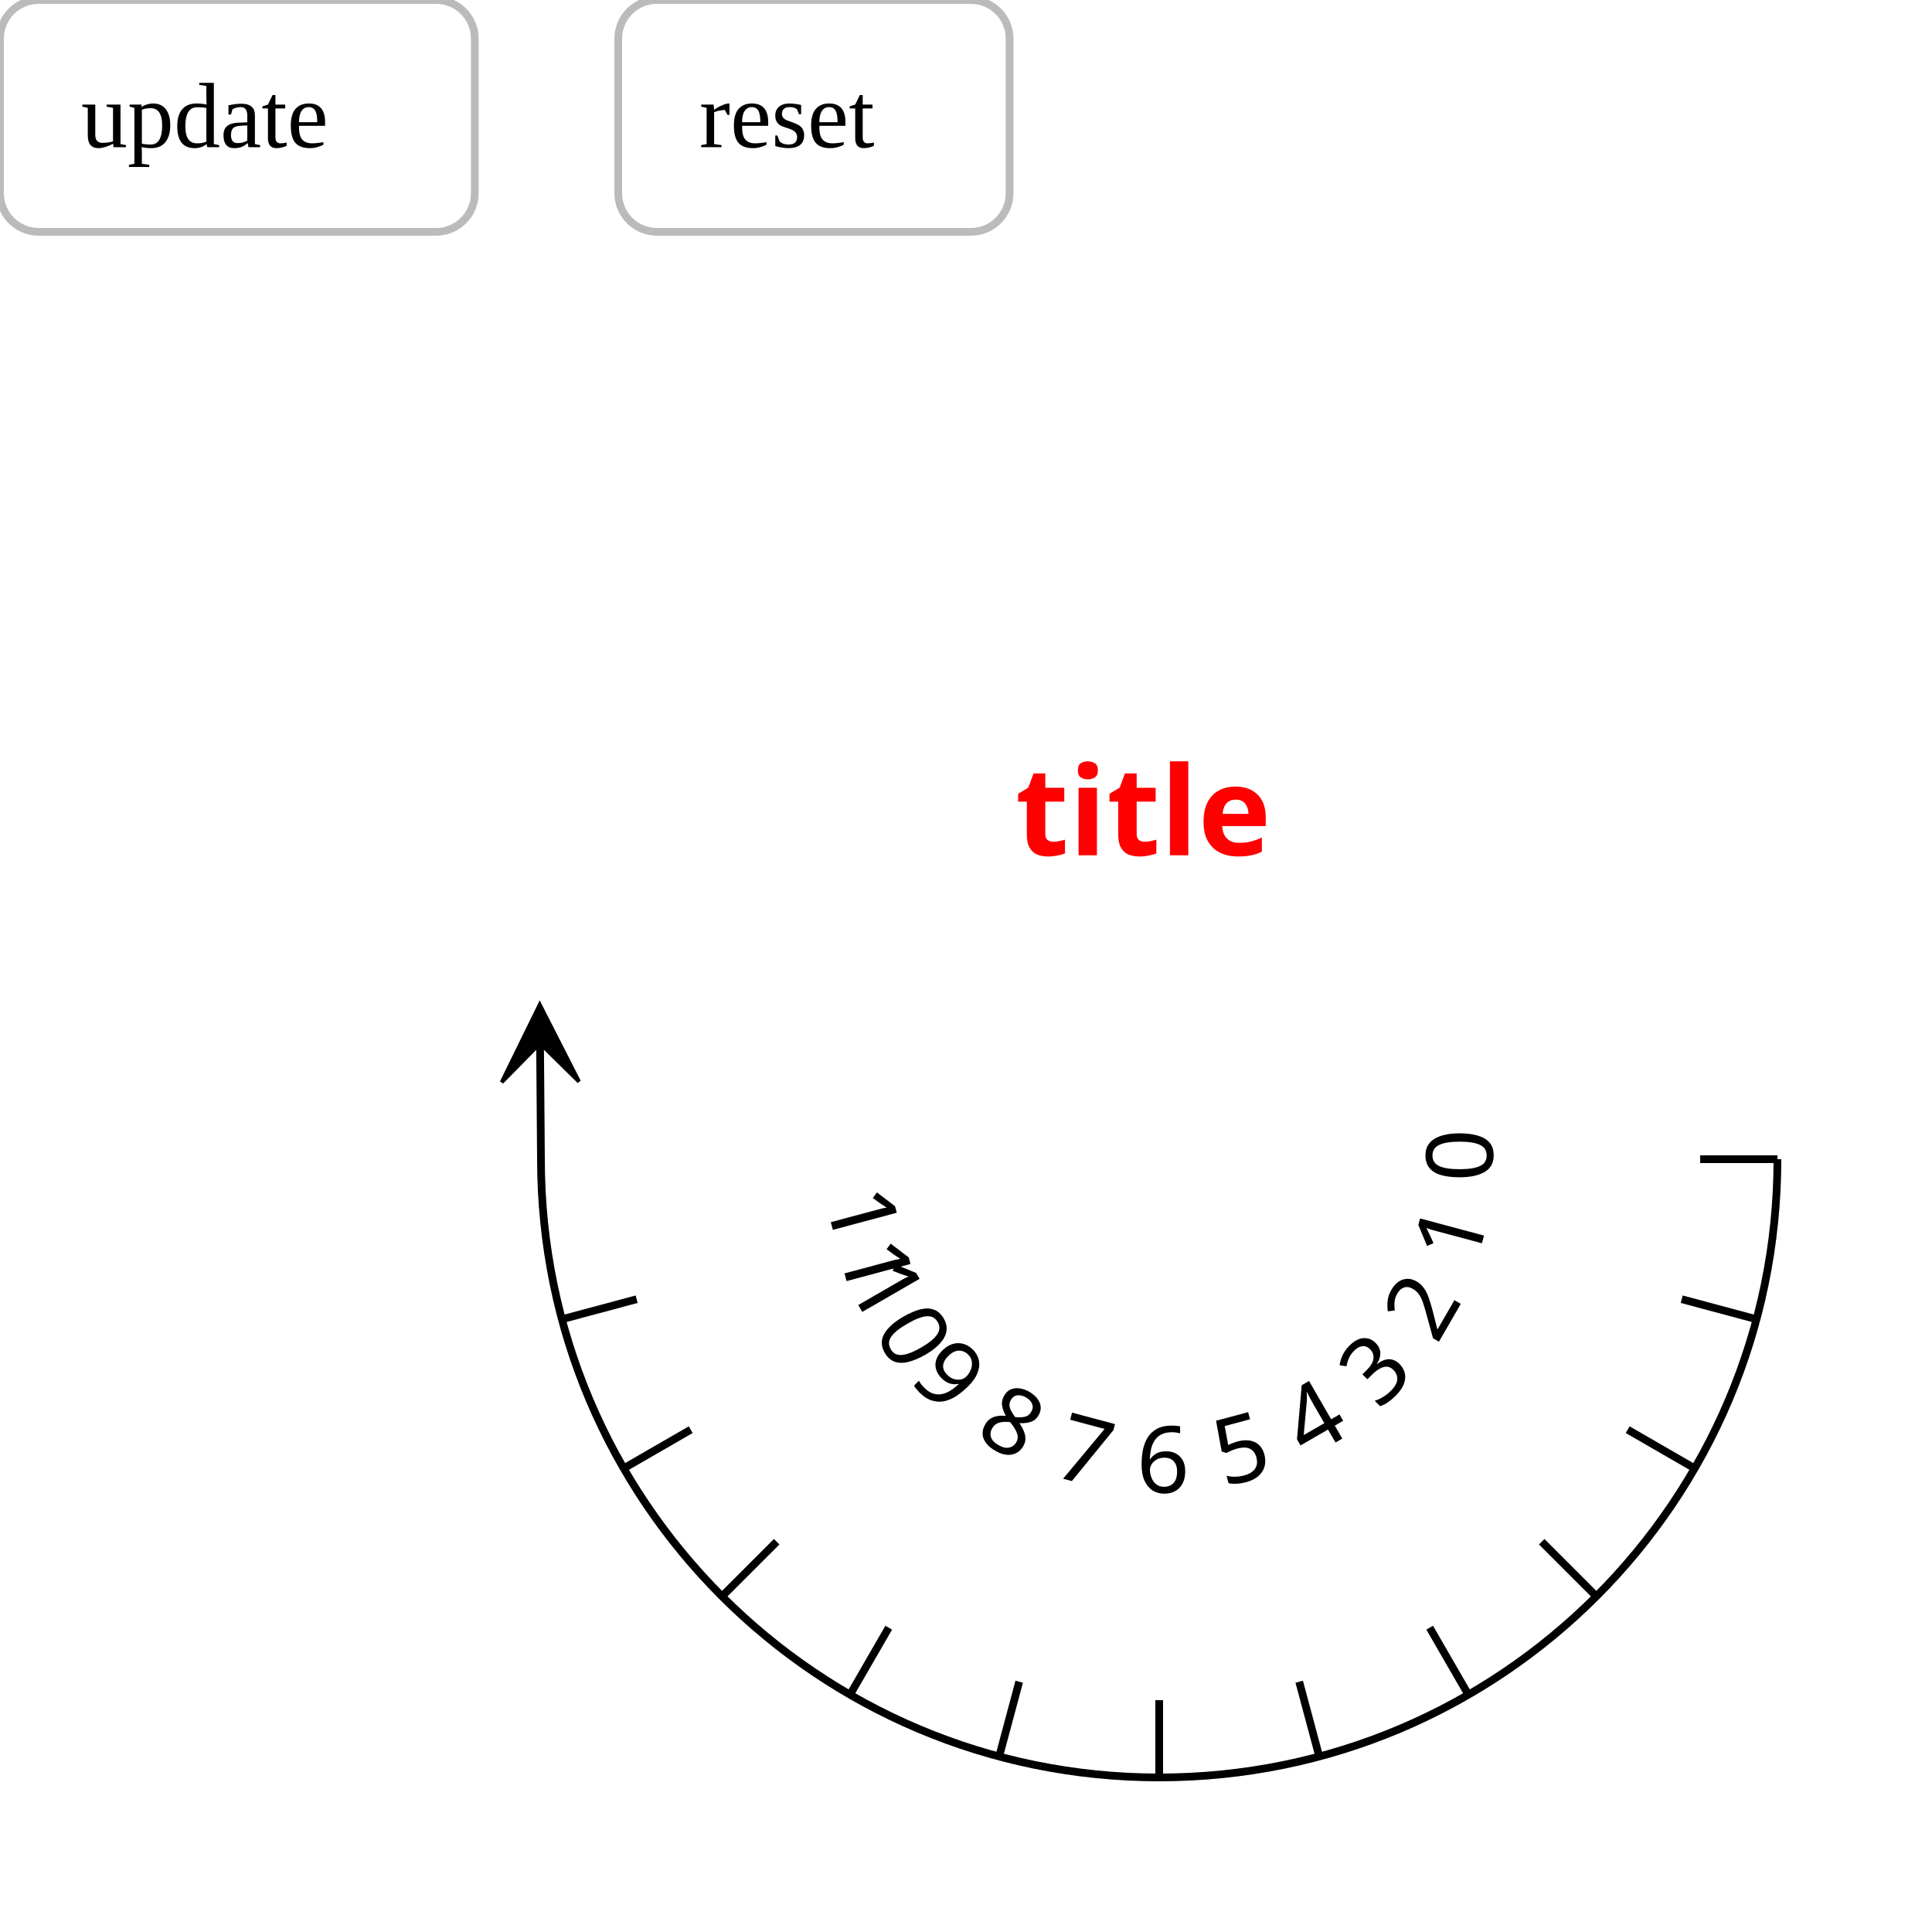
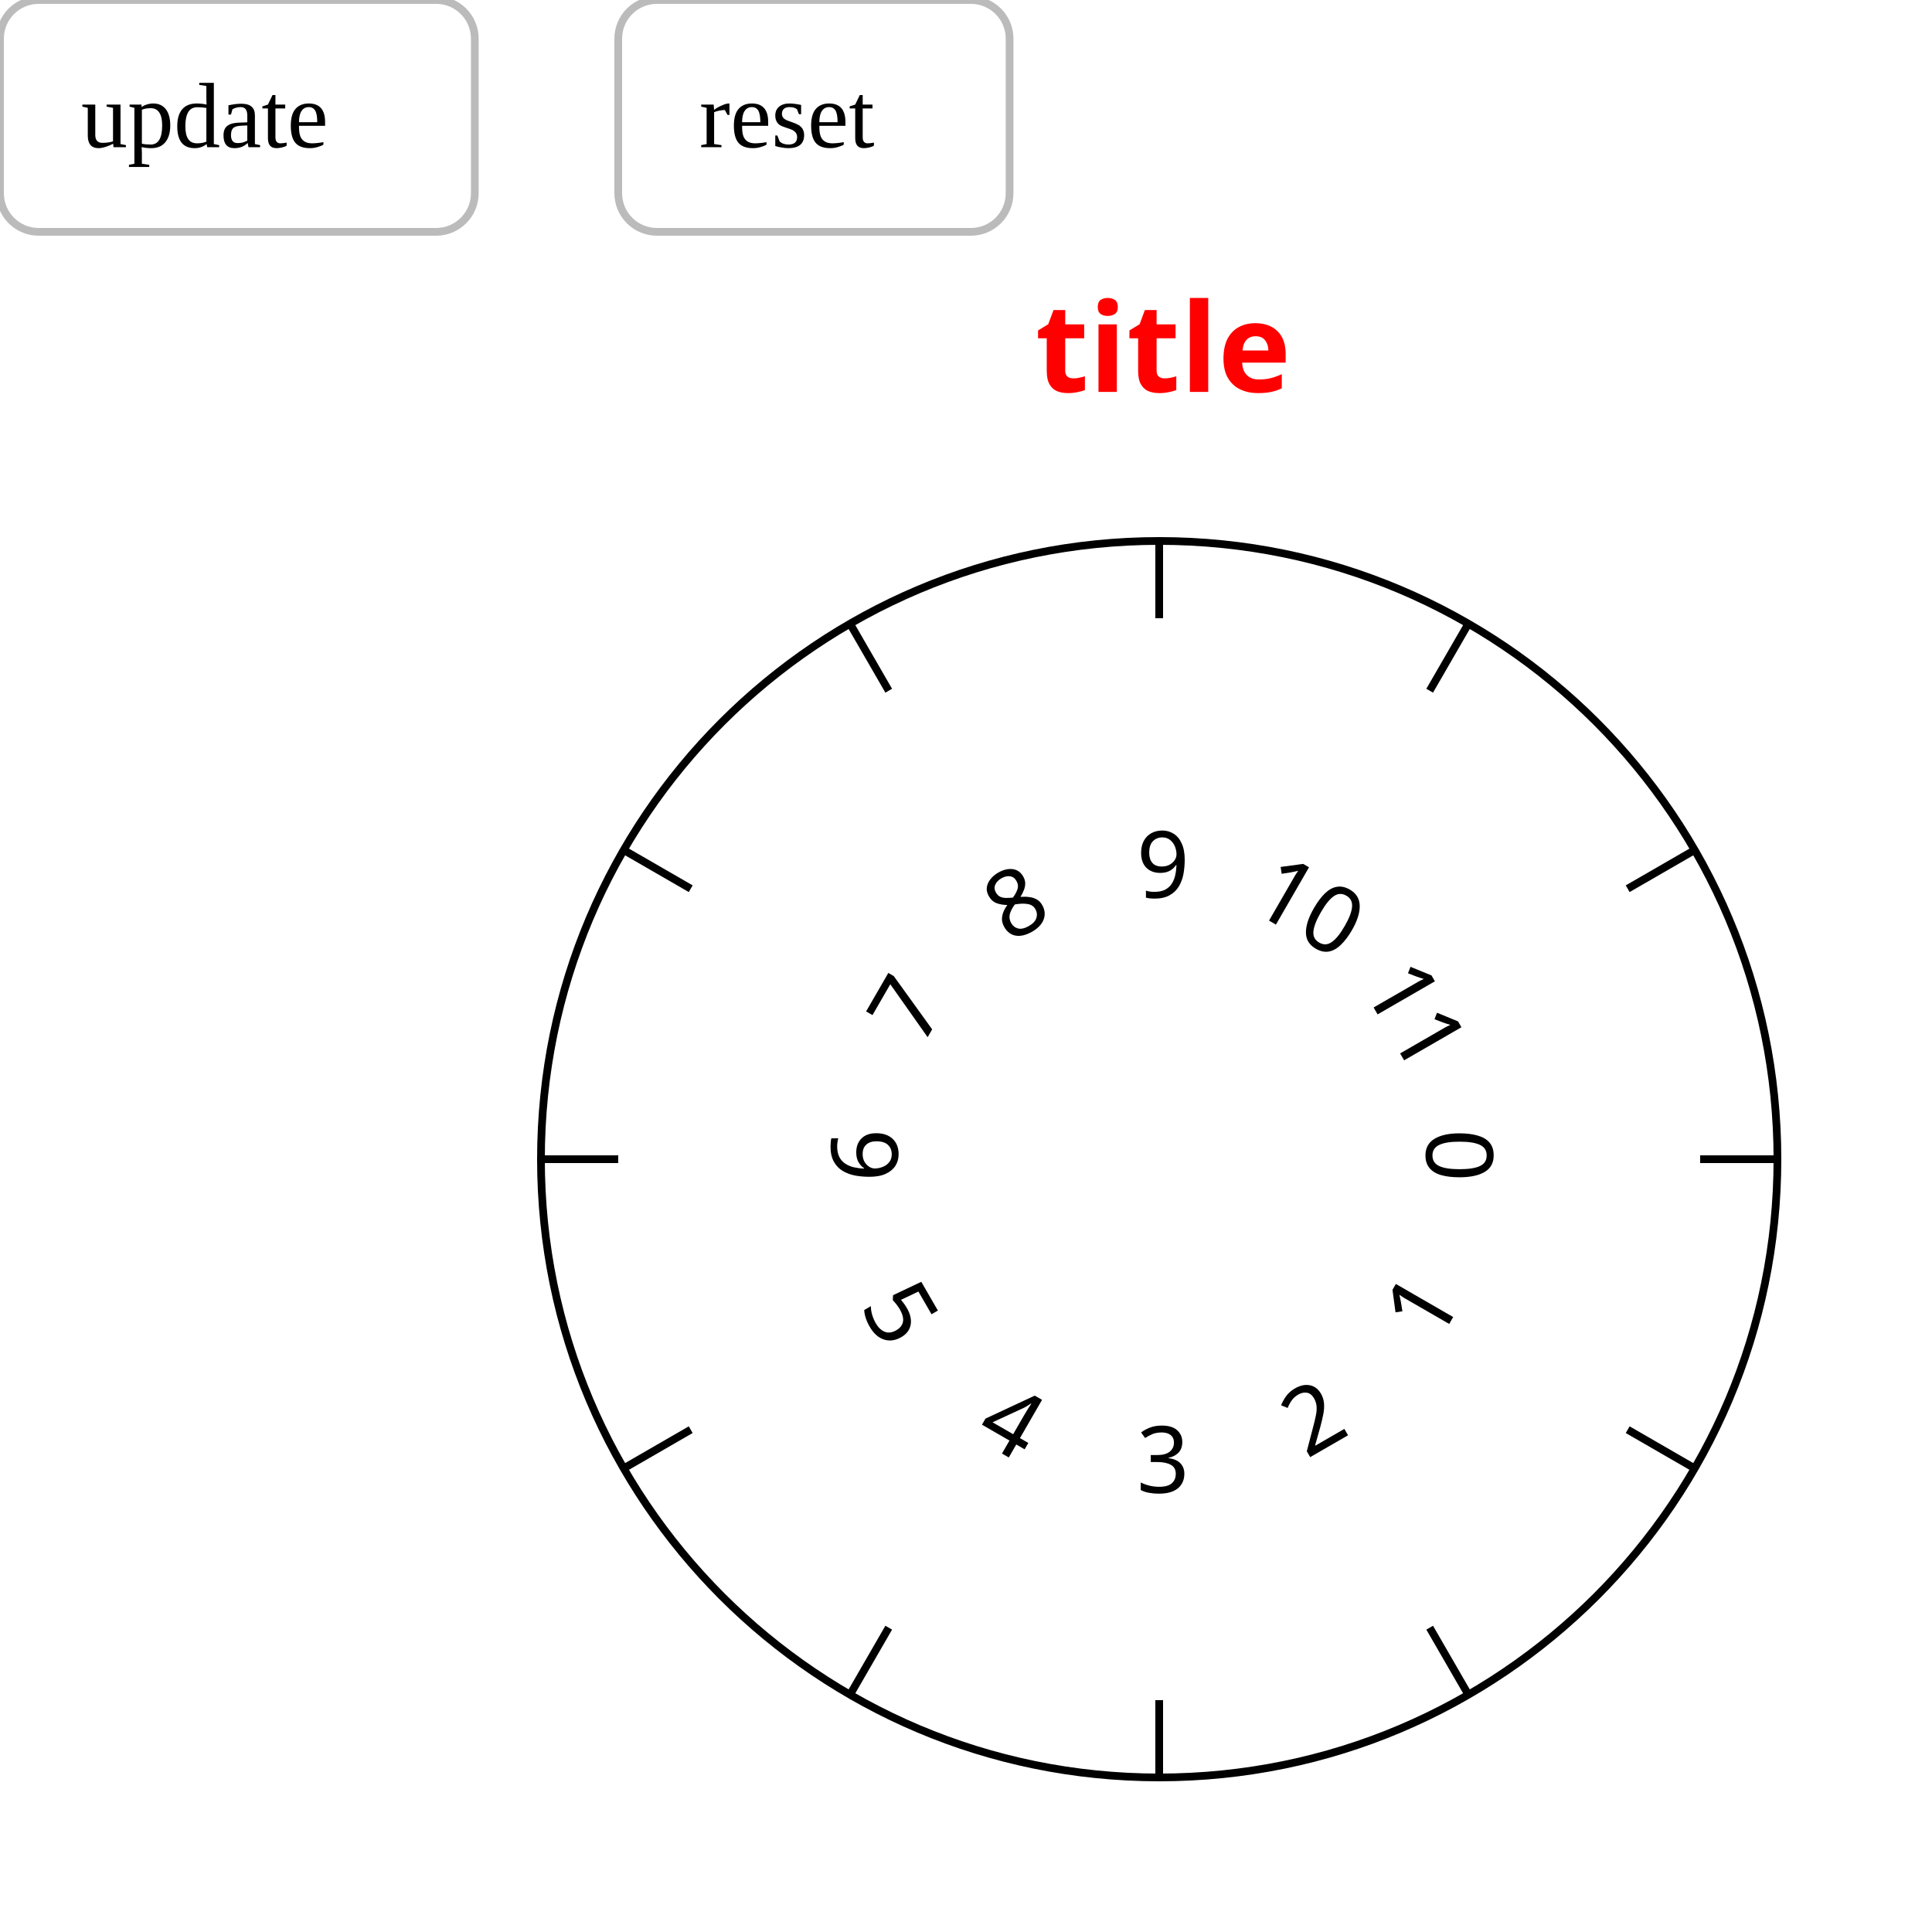
<svg xmlns="http://www.w3.org/2000/svg" width="250" height="250" style="background: transparent;" color-interpolation-filters="sRGB">
  <defs />
  <g id="g-svg-camera">
    <g id="g-root" fill="none">
-       <g id="g-svg-90" fill="none" width="250" height="250">
-         <g id="g-svg-91" fill="none">
-           <g id="g-svg-94" fill="none" class="axis-grid-group">
-             <g id="g-svg-95" fill="none" class="axis-grid">
-               <g id="g-svg-1" fill="none" class="grid-line-group">
-                 <g>
-                   <path id="g-svg-3" fill="none" class="grid-line" stroke="rgba(217,217,217,1)" stroke-width="1" stroke-dasharray="4,4" d="M 230,150 L 230,150" />
-                 </g>
-                 <g>
-                   <path id="g-svg-4" fill="none" class="grid-line" stroke="rgba(217,217,217,1)" stroke-width="1" stroke-dasharray="4,4" d="M 227.274,170.706 L 227.274,170.706" />
-                 </g>
-                 <g>
-                   <path id="g-svg-5" fill="none" class="grid-line" stroke="rgba(217,217,217,1)" stroke-width="1" stroke-dasharray="4,4" d="M 219.282,190 L 219.282,190" />
-                 </g>
-                 <g>
-                   <path id="g-svg-6" fill="none" class="grid-line" stroke="rgba(217,217,217,1)" stroke-width="1" stroke-dasharray="4,4" d="M 206.569,206.569 L 206.569,206.569" />
+       <g id="g-svg-139" fill="none" width="250" height="250">
+         <g id="g-svg-140" fill="none">
+           <g id="g-svg-1" fill="none" class="axis-grid-group">
+             <g id="g-svg-2" fill="none" class="axis-grid">
+               <g id="g-svg-3" fill="none" class="grid-line-group">
+                 <g>
+                   <path id="g-svg-5" fill="none" class="grid-line" stroke="rgba(217,217,217,1)" stroke-width="1" stroke-dasharray="4,4" d="M 230,150 L 230,150" />
+                 </g>
+                 <g>
+                   <path id="g-svg-6" fill="none" class="grid-line" stroke="rgba(217,217,217,1)" stroke-width="1" stroke-dasharray="4,4" d="M 219.282,190 L 219.282,190" />
                </g>
                <g>
                  <path id="g-svg-7" fill="none" class="grid-line" stroke="rgba(217,217,217,1)" stroke-width="1" stroke-dasharray="4,4" d="M 190,219.282 L 190,219.282" />
                </g>
                <g>
-                   <path id="g-svg-8" fill="none" class="grid-line" stroke="rgba(217,217,217,1)" stroke-width="1" stroke-dasharray="4,4" d="M 170.706,227.274 L 170.706,227.274" />
-                 </g>
-                 <g>
-                   <path id="g-svg-9" fill="none" class="grid-line" stroke="rgba(217,217,217,1)" stroke-width="1" stroke-dasharray="4,4" d="M 150,230 L 150,230" />
-                 </g>
-                 <g>
-                   <path id="g-svg-10" fill="none" class="grid-line" stroke="rgba(217,217,217,1)" stroke-width="1" stroke-dasharray="4,4" d="M 129.294,227.274 L 129.294,227.274" />
-                 </g>
-                 <g>
-                   <path id="g-svg-11" fill="none" class="grid-line" stroke="rgba(217,217,217,1)" stroke-width="1" stroke-dasharray="4,4" d="M 110,219.282 L 110,219.282" />
-                 </g>
-                 <g>
-                   <path id="g-svg-12" fill="none" class="grid-line" stroke="rgba(217,217,217,1)" stroke-width="1" stroke-dasharray="4,4" d="M 93.431,206.569 L 93.431,206.569" />
-                 </g>
-                 <g>
-                   <path id="g-svg-13" fill="none" class="grid-line" stroke="rgba(217,217,217,1)" stroke-width="1" stroke-dasharray="4,4" d="M 80.718,190 L 80.718,190" />
-                 </g>
-                 <g>
-                   <path id="g-svg-14" fill="none" class="grid-line" stroke="rgba(217,217,217,1)" stroke-width="1" stroke-dasharray="4,4" d="M 72.726,170.706 L 72.726,170.706" />
-                 </g>
-               </g>
-               <g id="g-svg-2" fill="none" class="grid-region-group" />
-             </g>
-           </g>
-           <g id="g-svg-96" fill="none" class="axis-main-group">
-             <g id="g-svg-97" fill="none" class="axis-line-group">
+                   <path id="g-svg-8" fill="none" class="grid-line" stroke="rgba(217,217,217,1)" stroke-width="1" stroke-dasharray="4,4" d="M 150,230 L 150,230" />
+                 </g>
+                 <g>
+                   <path id="g-svg-9" fill="none" class="grid-line" stroke="rgba(217,217,217,1)" stroke-width="1" stroke-dasharray="4,4" d="M 110,219.282 L 110,219.282" />
+                 </g>
+                 <g>
+                   <path id="g-svg-10" fill="none" class="grid-line" stroke="rgba(217,217,217,1)" stroke-width="1" stroke-dasharray="4,4" d="M 80.718,190 L 80.718,190" />
+                 </g>
+                 <g>
+                   <path id="g-svg-11" fill="none" class="grid-line" stroke="rgba(217,217,217,1)" stroke-width="1" stroke-dasharray="4,4" d="M 70,150 L 70,150" />
+                 </g>
+                 <g>
+                   <path id="g-svg-12" fill="none" class="grid-line" stroke="rgba(217,217,217,1)" stroke-width="1" stroke-dasharray="4,4" d="M 80.718,110 L 80.718,110" />
+                 </g>
+                 <g>
+                   <path id="g-svg-13" fill="none" class="grid-line" stroke="rgba(217,217,217,1)" stroke-width="1" stroke-dasharray="4,4" d="M 110,80.718 L 110,80.718" />
+                 </g>
+                 <g>
+                   <path id="g-svg-14" fill="none" class="grid-line" stroke="rgba(217,217,217,1)" stroke-width="1" stroke-dasharray="4,4" d="M 150,70 L 150,70" />
+                 </g>
+                 <g>
+                   <path id="g-svg-15" fill="none" class="grid-line" stroke="rgba(217,217,217,1)" stroke-width="1" stroke-dasharray="4,4" d="M 190,80.718 L 190,80.718" />
+                 </g>
+                 <g>
+                   <path id="g-svg-16" fill="none" class="grid-line" stroke="rgba(217,217,217,1)" stroke-width="1" stroke-dasharray="4,4" d="M 219.282,110 L 219.282,110" />
+                 </g>
+               </g>
+               <g id="g-svg-4" fill="none" class="grid-region-group" />
+             </g>
+           </g>
+           <g id="g-svg-17" fill="none" class="axis-main-group">
+             <g id="g-svg-18" fill="none" class="axis-line-group">
              <g>
-                 <path id="g-svg-98" fill="none" d="M 230,150 A 80 80 0 0 1 70 150 L 69.882,135" class="axis-line" stroke-width="1" stroke="rgba(0,0,0,1)" />
-                 <g transform="matrix(0.003927,0.499985,-0.499985,0.003927,69.88219,135.0005)">
-                   <path id="g-svg-17" fill="rgba(0,0,0,1)" d="M 10,10 L -10,0 L 10,-10 L 0,0 L 10,10 Z" stroke-width="1" stroke="rgba(0,0,0,1)" />
-                 </g>
-               </g>
-             </g>
-             <g id="g-svg-102" fill="none" class="axis-tick-group">
-               <g id="g-svg-103" fill="none" class="axis-tick" transform="matrix(1,0,0,1,230,150)">
-                 <g>
-                   <line id="g-svg-18" fill="none" x1="0" y1="0" x2="-10" y2="0" class="axis-tick-item" stroke-width="1" stroke="rgba(0,0,0,1)" />
-                 </g>
-               </g>
-               <g id="g-svg-104" fill="none" class="axis-tick" transform="matrix(1,0,0,1,227.2741,170.7055)">
-                 <g>
-                   <line id="g-svg-19" fill="none" x1="0" y1="0" x2="-9.659" y2="-2.588" class="axis-tick-item" stroke-width="1" stroke="rgba(0,0,0,1)" />
-                 </g>
-               </g>
-               <g id="g-svg-105" fill="none" class="axis-tick" transform="matrix(1,0,0,1,219.282,190)">
-                 <g>
-                   <line id="g-svg-20" fill="none" x1="0" y1="0" x2="-8.66" y2="-5" class="axis-tick-item" stroke-width="1" stroke="rgba(0,0,0,1)" />
-                 </g>
-               </g>
-               <g id="g-svg-106" fill="none" class="axis-tick" transform="matrix(1,0,0,1,206.5685,206.5685)">
-                 <g>
-                   <line id="g-svg-21" fill="none" x1="0" y1="0" x2="-7.071" y2="-7.071" class="axis-tick-item" stroke-width="1" stroke="rgba(0,0,0,1)" />
-                 </g>
-               </g>
-               <g id="g-svg-107" fill="none" class="axis-tick" transform="matrix(1,0,0,1,190,219.282)">
-                 <g>
-                   <line id="g-svg-22" fill="none" x1="0" y1="0" x2="-5" y2="-8.66" class="axis-tick-item" stroke-width="1" stroke="rgba(0,0,0,1)" />
-                 </g>
-               </g>
-               <g id="g-svg-108" fill="none" class="axis-tick" transform="matrix(1,0,0,1,170.7055,227.2741)">
-                 <g>
-                   <line id="g-svg-23" fill="none" x1="0" y1="0" x2="-2.588" y2="-9.659" class="axis-tick-item" stroke-width="1" stroke="rgba(0,0,0,1)" />
-                 </g>
-               </g>
-               <g id="g-svg-109" fill="none" class="axis-tick" transform="matrix(1,0,0,1,150,230)">
-                 <g>
-                   <line id="g-svg-24" fill="none" x1="0" y1="0" x2="-6.123233995736766e-16" y2="-10" class="axis-tick-item" stroke-width="1" stroke="rgba(0,0,0,1)" />
-                 </g>
-               </g>
-               <g id="g-svg-110" fill="none" class="axis-tick" transform="matrix(1,0,0,1,129.2945,227.2741)">
-                 <g>
-                   <line id="g-svg-25" fill="none" x1="0" y1="0" x2="2.588" y2="-9.659" class="axis-tick-item" stroke-width="1" stroke="rgba(0,0,0,1)" />
-                 </g>
-               </g>
-               <g id="g-svg-111" fill="none" class="axis-tick" transform="matrix(1,0,0,1,110,219.282)">
-                 <g>
-                   <line id="g-svg-26" fill="none" x1="0" y1="0" x2="5" y2="-8.66" class="axis-tick-item" stroke-width="1" stroke="rgba(0,0,0,1)" />
-                 </g>
-               </g>
-               <g id="g-svg-112" fill="none" class="axis-tick" transform="matrix(1,0,0,1,93.43146,206.5685)">
-                 <g>
-                   <line id="g-svg-27" fill="none" x1="0" y1="0" x2="7.071" y2="-7.071" class="axis-tick-item" stroke-width="1" stroke="rgba(0,0,0,1)" />
-                 </g>
-               </g>
-               <g id="g-svg-113" fill="none" class="axis-tick" transform="matrix(1,0,0,1,80.71796,190)">
-                 <g>
-                   <line id="g-svg-28" fill="none" x1="0" y1="0" x2="8.66" y2="-5" class="axis-tick-item" stroke-width="1" stroke="rgba(0,0,0,1)" />
-                 </g>
-               </g>
-               <g id="g-svg-114" fill="none" class="axis-tick" transform="matrix(1,0,0,1,72.72594,170.7055)">
-                 <g>
-                   <line id="g-svg-29" fill="none" x1="0" y1="0" x2="9.659" y2="-2.588" class="axis-tick-item" stroke-width="1" stroke="rgba(0,0,0,1)" />
-                 </g>
-               </g>
-             </g>
-             <g id="g-svg-127" fill="none" class="axis-label-group">
-               <g id="g-svg-128" fill="none" class="axis-label" transform="matrix(1,0,0,1,200,150)">
+                 <path id="g-svg-19" fill="none" class="axis-line" d="M 230,150 A 80 80 0 1 0 70 150 A 80 80 0 1 0 230 150" stroke-width="1" stroke="rgba(0,0,0,1)" />
+               </g>
+             </g>
+             <g id="g-svg-21" fill="none" class="axis-tick-group">
+               <g id="g-svg-22" fill="none" transform="matrix(1,0,0,1,230,150)" class="axis-tick">
+                 <g>
+                   <line id="g-svg-34" fill="none" x1="0" y1="0" x2="-10" y2="0" class="axis-tick-item" stroke-width="1" stroke="rgba(0,0,0,1)" />
+                 </g>
+               </g>
+               <g id="g-svg-23" fill="none" transform="matrix(1,0,0,1,219.282,190)" class="axis-tick">
+                 <g>
+                   <line id="g-svg-35" fill="none" x1="0" y1="0" x2="-8.66" y2="-5" class="axis-tick-item" stroke-width="1" stroke="rgba(0,0,0,1)" />
+                 </g>
+               </g>
+               <g id="g-svg-24" fill="none" transform="matrix(1,0,0,1,190,219.282)" class="axis-tick">
+                 <g>
+                   <line id="g-svg-36" fill="none" x1="0" y1="0" x2="-5" y2="-8.66" class="axis-tick-item" stroke-width="1" stroke="rgba(0,0,0,1)" />
+                 </g>
+               </g>
+               <g id="g-svg-25" fill="none" transform="matrix(1,0,0,1,150,230)" class="axis-tick">
+                 <g>
+                   <line id="g-svg-37" fill="none" x1="0" y1="0" x2="-6.123233995736766e-16" y2="-10" class="axis-tick-item" stroke-width="1" stroke="rgba(0,0,0,1)" />
+                 </g>
+               </g>
+               <g id="g-svg-26" fill="none" transform="matrix(1,0,0,1,110,219.282)" class="axis-tick">
+                 <g>
+                   <line id="g-svg-38" fill="none" x1="0" y1="0" x2="5" y2="-8.66" class="axis-tick-item" stroke-width="1" stroke="rgba(0,0,0,1)" />
+                 </g>
+               </g>
+               <g id="g-svg-27" fill="none" transform="matrix(1,0,0,1,80.71796,190)" class="axis-tick">
+                 <g>
+                   <line id="g-svg-39" fill="none" x1="0" y1="0" x2="8.66" y2="-5" class="axis-tick-item" stroke-width="1" stroke="rgba(0,0,0,1)" />
+                 </g>
+               </g>
+               <g id="g-svg-28" fill="none" transform="matrix(1,0,0,1,70,150)" class="axis-tick">
+                 <g>
+                   <line id="g-svg-40" fill="none" x1="0" y1="0" x2="10" y2="-1.2246467991473533e-15" class="axis-tick-item" stroke-width="1" stroke="rgba(0,0,0,1)" />
+                 </g>
+               </g>
+               <g id="g-svg-29" fill="none" transform="matrix(1,0,0,1,80.71796,110)" class="axis-tick">
+                 <g>
+                   <line id="g-svg-41" fill="none" x1="0" y1="0" x2="8.66" y2="5" class="axis-tick-item" stroke-width="1" stroke="rgba(0,0,0,1)" />
+                 </g>
+               </g>
+               <g id="g-svg-30" fill="none" transform="matrix(1,0,0,1,110,80.71796)" class="axis-tick">
+                 <g>
+                   <line id="g-svg-42" fill="none" x1="0" y1="0" x2="5" y2="8.66" class="axis-tick-item" stroke-width="1" stroke="rgba(0,0,0,1)" />
+                 </g>
+               </g>
+               <g id="g-svg-31" fill="none" transform="matrix(1,0,0,1,150,70)" class="axis-tick">
+                 <g>
+                   <line id="g-svg-43" fill="none" x1="0" y1="0" x2="1.8369701987210296e-15" y2="10" class="axis-tick-item" stroke-width="1" stroke="rgba(0,0,0,1)" />
+                 </g>
+               </g>
+               <g id="g-svg-32" fill="none" transform="matrix(1,0,0,1,190,80.71796)" class="axis-tick">
+                 <g>
+                   <line id="g-svg-44" fill="none" x1="0" y1="0" x2="-5" y2="8.66" class="axis-tick-item" stroke-width="1" stroke="rgba(0,0,0,1)" />
+                 </g>
+               </g>
+               <g id="g-svg-33" fill="none" transform="matrix(1,0,0,1,219.282,110)" class="axis-tick">
+                 <g>
+                   <line id="g-svg-45" fill="none" x1="0" y1="0" x2="-8.66" y2="5" class="axis-tick-item" stroke-width="1" stroke="rgba(0,0,0,1)" />
+                 </g>
+               </g>
+             </g>
+             <g id="g-svg-46" fill="none" class="axis-label-group">
+               <g id="g-svg-47" fill="none" transform="matrix(1,0,0,1,200,150)" class="axis-label">
                <g transform="matrix(-0,-1,1,-0,0,0)">
-                   <text id="g-svg-30" fill="rgba(0,0,0,1)" dominant-baseline="central" paint-order="stroke" dx="0.5" font-family="sans-serif" font-size="12" font-style="normal" font-variant="normal" font-weight="normal" stroke-width="1" text-anchor="middle" class="axis-label-item" dy="-11.5px">
+                   <text id="g-svg-59" fill="rgba(0,0,0,1)" dominant-baseline="central" paint-order="stroke" dx="0.5" font-family="sans-serif" font-size="12" font-style="normal" font-variant="normal" font-weight="normal" stroke-width="1" text-anchor="middle" class="axis-label-item" dy="-11.5px">
                    0
                  </text>
                </g>
              </g>
-               <g id="g-svg-129" fill="none" class="axis-label" transform="matrix(1,0,0,1,198.2963,162.9409)">
-                 <g transform="matrix(0.258819,-0.965926,0.965926,0.258819,0,0)">
-                   <text id="g-svg-31" fill="rgba(0,0,0,1)" dominant-baseline="central" paint-order="stroke" dx="0.5" font-family="sans-serif" font-size="12" font-style="normal" font-variant="normal" font-weight="normal" stroke-width="1" text-anchor="middle" class="axis-label-item" dy="-11.5px">
+               <g id="g-svg-48" fill="none" transform="matrix(1,0,0,1,193.3013,175)" class="axis-label">
+                 <g transform="matrix(0.5,-0.866025,0.866025,0.5,0,0)">
+                   <text id="g-svg-60" fill="rgba(0,0,0,1)" dominant-baseline="central" paint-order="stroke" dx="0.5" font-family="sans-serif" font-size="12" font-style="normal" font-variant="normal" font-weight="normal" stroke-width="1" text-anchor="middle" class="axis-label-item" dy="-11.5px">
                    1
                  </text>
                </g>
              </g>
-               <g id="g-svg-130" fill="none" class="axis-label" transform="matrix(1,0,0,1,193.3013,175)">
+               <g id="g-svg-49" fill="none" transform="matrix(1,0,0,1,175,193.3013)" class="axis-label">
+                 <g transform="matrix(0.866025,-0.5,0.5,0.866025,0,0)">
+                   <text id="g-svg-61" fill="rgba(0,0,0,1)" dominant-baseline="central" paint-order="stroke" dx="0.5" font-family="sans-serif" font-size="12" font-style="normal" font-variant="normal" font-weight="normal" stroke-width="1" text-anchor="middle" class="axis-label-item" dy="-11.5px">
+                     2
+                   </text>
+                 </g>
+               </g>
+               <g id="g-svg-50" fill="none" transform="matrix(1,0,0,1,150,200)" class="axis-label">
+                 <g>
+                   <text id="g-svg-62" fill="rgba(0,0,0,1)" dominant-baseline="central" paint-order="stroke" dx="0.5" font-family="sans-serif" font-size="12" font-style="normal" font-variant="normal" font-weight="normal" stroke-width="1" text-anchor="middle" class="axis-label-item" dy="-11.5px">
+                     3
+                   </text>
+                 </g>
+               </g>
+               <g id="g-svg-51" fill="none" transform="matrix(1,0,0,1,125,193.3013)" class="axis-label">
+                 <g transform="matrix(0.866025,0.5,-0.5,0.866025,0,0)">
+                   <text id="g-svg-63" fill="rgba(0,0,0,1)" dominant-baseline="central" paint-order="stroke" dx="0.5" font-family="sans-serif" font-size="12" font-style="normal" font-variant="normal" font-weight="normal" stroke-width="1" text-anchor="middle" class="axis-label-item" dy="-11.5px">
+                     4
+                   </text>
+                 </g>
+               </g>
+               <g id="g-svg-52" fill="none" transform="matrix(1,0,0,1,106.6987,175)" class="axis-label">
+                 <g transform="matrix(0.5,0.866025,-0.866025,0.5,0,0)">
+                   <text id="g-svg-64" fill="rgba(0,0,0,1)" dominant-baseline="central" paint-order="stroke" dx="0.5" font-family="sans-serif" font-size="12" font-style="normal" font-variant="normal" font-weight="normal" stroke-width="1" text-anchor="middle" class="axis-label-item" dy="-11.5px">
+                     5
+                   </text>
+                 </g>
+               </g>
+               <g id="g-svg-53" fill="none" transform="matrix(1,0,0,1,100,150)" class="axis-label">
+                 <g transform="matrix(-0,-1,1,-0,0,0)">
+                   <text id="g-svg-65" fill="rgba(0,0,0,1)" dominant-baseline="central" paint-order="stroke" dx="0.5" font-family="sans-serif" font-size="12" font-style="normal" font-variant="normal" font-weight="normal" stroke-width="1" text-anchor="middle" class="axis-label-item" dy="11.5px">
+                     6
+                   </text>
+                 </g>
+               </g>
+               <g id="g-svg-54" fill="none" transform="matrix(1,0,0,1,106.6987,125)" class="axis-label">
                <g transform="matrix(0.5,-0.866025,0.866025,0.5,0,0)">
-                   <text id="g-svg-32" fill="rgba(0,0,0,1)" dominant-baseline="central" paint-order="stroke" dx="0.5" font-family="sans-serif" font-size="12" font-style="normal" font-variant="normal" font-weight="normal" stroke-width="1" text-anchor="middle" class="axis-label-item" dy="-11.5px">
-                     2
-                   </text>
-                 </g>
-               </g>
-               <g id="g-svg-131" fill="none" class="axis-label" transform="matrix(1,0,0,1,185.3553,185.3553)">
-                 <g transform="matrix(0.707107,-0.707107,0.707107,0.707107,0,0)">
-                   <text id="g-svg-33" fill="rgba(0,0,0,1)" dominant-baseline="central" paint-order="stroke" dx="0.5" font-family="sans-serif" font-size="12" font-style="normal" font-variant="normal" font-weight="normal" stroke-width="1" text-anchor="middle" class="axis-label-item" dy="-11.5px">
-                     3
-                   </text>
-                 </g>
-               </g>
-               <g id="g-svg-132" fill="none" class="axis-label" transform="matrix(1,0,0,1,175,193.3013)">
+                   <text id="g-svg-66" fill="rgba(0,0,0,1)" dominant-baseline="central" paint-order="stroke" dx="0.5" font-family="sans-serif" font-size="12" font-style="normal" font-variant="normal" font-weight="normal" stroke-width="1" text-anchor="middle" class="axis-label-item" dy="11.5px">
+                     7
+                   </text>
+                 </g>
+               </g>
+               <g id="g-svg-55" fill="none" transform="matrix(1,0,0,1,125,106.6987)" class="axis-label">
                <g transform="matrix(0.866025,-0.5,0.5,0.866025,0,0)">
-                   <text id="g-svg-34" fill="rgba(0,0,0,1)" dominant-baseline="central" paint-order="stroke" dx="0.5" font-family="sans-serif" font-size="12" font-style="normal" font-variant="normal" font-weight="normal" stroke-width="1" text-anchor="middle" class="axis-label-item" dy="-11.5px">
-                     4
-                   </text>
-                 </g>
-               </g>
-               <g id="g-svg-133" fill="none" class="axis-label" transform="matrix(1,0,0,1,162.9409,198.2963)">
-                 <g transform="matrix(0.965926,-0.258819,0.258819,0.965926,0,0)">
-                   <text id="g-svg-35" fill="rgba(0,0,0,1)" dominant-baseline="central" paint-order="stroke" dx="0.5" font-family="sans-serif" font-size="12" font-style="normal" font-variant="normal" font-weight="normal" stroke-width="1" text-anchor="middle" class="axis-label-item" dy="-11.5px">
-                     5
-                   </text>
-                 </g>
-               </g>
-               <g id="g-svg-134" fill="none" class="axis-label" transform="matrix(1,0,0,1,150,200)">
-                 <g>
-                   <text id="g-svg-36" fill="rgba(0,0,0,1)" dominant-baseline="central" paint-order="stroke" dx="0.5" font-family="sans-serif" font-size="12" font-style="normal" font-variant="normal" font-weight="normal" stroke-width="1" text-anchor="middle" class="axis-label-item" dy="-11.5px">
-                     6
-                   </text>
-                 </g>
-               </g>
-               <g id="g-svg-135" fill="none" class="axis-label" transform="matrix(1,0,0,1,137.0591,198.2963)">
-                 <g transform="matrix(0.965926,0.258819,-0.258819,0.965926,0,0)">
-                   <text id="g-svg-37" fill="rgba(0,0,0,1)" dominant-baseline="central" paint-order="stroke" dx="0.5" font-family="sans-serif" font-size="12" font-style="normal" font-variant="normal" font-weight="normal" stroke-width="1" text-anchor="middle" class="axis-label-item" dy="-11.5px">
-                     7
-                   </text>
-                 </g>
-               </g>
-               <g id="g-svg-136" fill="none" class="axis-label" transform="matrix(1,0,0,1,125,193.3013)">
+                   <text id="g-svg-67" fill="rgba(0,0,0,1)" dominant-baseline="central" paint-order="stroke" dx="0.5" font-family="sans-serif" font-size="12" font-style="normal" font-variant="normal" font-weight="normal" stroke-width="1" text-anchor="middle" class="axis-label-item" dy="11.5px">
+                     8
+                   </text>
+                 </g>
+               </g>
+               <g id="g-svg-56" fill="none" transform="matrix(1,0,0,1,150,100)" class="axis-label">
+                 <g>
+                   <text id="g-svg-68" fill="rgba(0,0,0,1)" dominant-baseline="central" paint-order="stroke" dx="0.5" font-family="sans-serif" font-size="12" font-style="normal" font-variant="normal" font-weight="normal" stroke-width="1" text-anchor="middle" class="axis-label-item" dy="11.5px">
+                     9
+                   </text>
+                 </g>
+               </g>
+               <g id="g-svg-57" fill="none" transform="matrix(1,0,0,1,175,106.6987)" class="axis-label">
                <g transform="matrix(0.866025,0.5,-0.5,0.866025,0,0)">
-                   <text id="g-svg-38" fill="rgba(0,0,0,1)" dominant-baseline="central" paint-order="stroke" dx="0.5" font-family="sans-serif" font-size="12" font-style="normal" font-variant="normal" font-weight="normal" stroke-width="1" text-anchor="middle" class="axis-label-item" dy="-11.5px">
-                     8
-                   </text>
-                 </g>
-               </g>
-               <g id="g-svg-137" fill="none" class="axis-label" transform="matrix(1,0,0,1,114.6447,185.3553)">
-                 <g transform="matrix(0.707107,0.707107,-0.707107,0.707107,0,0)">
-                   <text id="g-svg-39" fill="rgba(0,0,0,1)" dominant-baseline="central" paint-order="stroke" dx="0.5" font-family="sans-serif" font-size="12" font-style="normal" font-variant="normal" font-weight="normal" stroke-width="1" text-anchor="middle" class="axis-label-item" dy="-11.5px">
-                     9
-                   </text>
-                 </g>
-               </g>
-               <g id="g-svg-138" fill="none" class="axis-label" transform="matrix(1,0,0,1,106.6987,175)">
+                   <text id="g-svg-69" fill="rgba(0,0,0,1)" dominant-baseline="central" paint-order="stroke" dx="0.5" font-family="sans-serif" font-size="12" font-style="normal" font-variant="normal" font-weight="normal" stroke-width="1" text-anchor="middle" class="axis-label-item" dy="11.5px">
+                     10
+                   </text>
+                 </g>
+               </g>
+               <g id="g-svg-58" fill="none" transform="matrix(1,0,0,1,193.3013,125)" class="axis-label">
                <g transform="matrix(0.5,0.866025,-0.866025,0.5,0,0)">
-                   <text id="g-svg-40" fill="rgba(0,0,0,1)" dominant-baseline="central" paint-order="stroke" dx="0.5" font-family="sans-serif" font-size="12" font-style="normal" font-variant="normal" font-weight="normal" stroke-width="1" text-anchor="middle" class="axis-label-item" dy="-11.5px">
-                     10
-                   </text>
-                 </g>
-               </g>
-               <g id="g-svg-139" fill="none" class="axis-label" transform="matrix(1,0,0,1,101.7037,162.9409)">
-                 <g transform="matrix(0.258819,0.965926,-0.965926,0.258819,0,0)">
-                   <text id="g-svg-41" fill="rgba(0,0,0,1)" dominant-baseline="central" paint-order="stroke" dx="0.5" font-family="sans-serif" font-size="12" font-style="normal" font-variant="normal" font-weight="normal" stroke-width="1" text-anchor="middle" class="axis-label-item" dy="-11.5px">
+                   <text id="g-svg-70" fill="rgba(0,0,0,1)" dominant-baseline="central" paint-order="stroke" dx="0.5" font-family="sans-serif" font-size="12" font-style="normal" font-variant="normal" font-weight="normal" stroke-width="1" text-anchor="middle" class="axis-label-item" dy="11.5px">
                    11
                  </text>
                </g>
              </g>
            </g>
          </g>
-           <g id="g-svg-152" fill="none" class="axis-title-group" transform="matrix(1,0,0,1,147.4215,104.4613)">
+           <g id="g-svg-71" fill="none" transform="matrix(1,0,0,1,150,44.5)" class="axis-title-group">
            <g>
-               <text id="g-svg-153" fill="rgba(255,0,0,1)" dominant-baseline="central" paint-order="stroke" dx="0.5" font-family="sans-serif" font-size="16" font-style="normal" font-variant="normal" font-weight="bold" stroke-width="1" text-anchor="middle" class="axis-title">
+               <text id="g-svg-72" fill="rgba(255,0,0,1)" dominant-baseline="central" paint-order="stroke" dx="0.5" font-family="sans-serif" font-size="16" font-style="normal" font-variant="normal" font-weight="bold" stroke-width="1" text-anchor="middle" class="axis-title">
                title
              </text>
            </g>
          </g>
        </g>
-         <g id="g-svg-92" fill="none">
-           <g>
-             <path id="g-svg-44" fill="rgba(0,0,0,0)" class=".background" d="M 5,0 l 51.44,0 a 5,5,0,0,1,5,5 l 0,20 a 5,5,0,0,1,-5,5 l -51.44,0 a 5,5,0,0,1,-5,-5 l 0,-20 a 5,5,0,0,1,5,-5 z" width="61.44" height="30" stroke="rgba(187,187,187,1)" stroke-width="1" x="0" y="0" />
-           </g>
-           <g id="g-svg-42" fill="none" class="marker" x="10" y="15" />
-           <g>
-             <text id="g-svg-43" fill="rgba(0,0,0,1)" class="text" x="10" y="15" dominant-baseline="central" paint-order="stroke" dx="0.5" font-size="12" text-anchor="left">
+         <g id="g-svg-141" fill="none">
+           <g>
+             <path id="g-svg-75" fill="rgba(0,0,0,0)" class=".background" d="M 5,0 l 51.44,0 a 5,5,0,0,1,5,5 l 0,20 a 5,5,0,0,1,-5,5 l -51.44,0 a 5,5,0,0,1,-5,-5 l 0,-20 a 5,5,0,0,1,5,-5 z" width="61.44" height="30" stroke="rgba(187,187,187,1)" stroke-width="1" x="0" y="0" />
+           </g>
+           <g id="g-svg-73" fill="none" class="marker" x="10" y="15" />
+           <g>
+             <text id="g-svg-74" fill="rgba(0,0,0,1)" class="text" x="10" y="15" dominant-baseline="central" paint-order="stroke" dx="0.5" font-size="12" text-anchor="left">
              update
            </text>
          </g>
        </g>
-         <g id="g-svg-93" fill="none" x="80" y="0">
-           <g>
-             <path id="g-svg-47" fill="rgba(0,0,0,0)" class=".background" d="M 85,0 l 40.64,0 a 5,5,0,0,1,5,5 l 0,20 a 5,5,0,0,1,-5,5 l -40.64,0 a 5,5,0,0,1,-5,-5 l 0,-20 a 5,5,0,0,1,5,-5 z" width="50.64" height="30" stroke="rgba(187,187,187,1)" stroke-width="1" x="80" y="0" />
-           </g>
-           <g id="g-svg-45" fill="none" class="marker" x="90" y="15" />
-           <g>
-             <text id="g-svg-46" fill="rgba(0,0,0,1)" class="text" x="90" y="15" dominant-baseline="central" paint-order="stroke" dx="0.5" font-size="12" text-anchor="left">
+         <g id="g-svg-142" fill="none" x="80" y="0">
+           <g>
+             <path id="g-svg-78" fill="rgba(0,0,0,0)" class=".background" d="M 85,0 l 40.64,0 a 5,5,0,0,1,5,5 l 0,20 a 5,5,0,0,1,-5,5 l -40.64,0 a 5,5,0,0,1,-5,-5 l 0,-20 a 5,5,0,0,1,5,-5 z" width="50.64" height="30" stroke="rgba(187,187,187,1)" stroke-width="1" x="80" y="0" />
+           </g>
+           <g id="g-svg-76" fill="none" class="marker" x="90" y="15" />
+           <g>
+             <text id="g-svg-77" fill="rgba(0,0,0,1)" class="text" x="90" y="15" dominant-baseline="central" paint-order="stroke" dx="0.5" font-size="12" text-anchor="left">
              reset
            </text>
          </g>
        </g>
      </g>
    </g>
  </g>
</svg>
